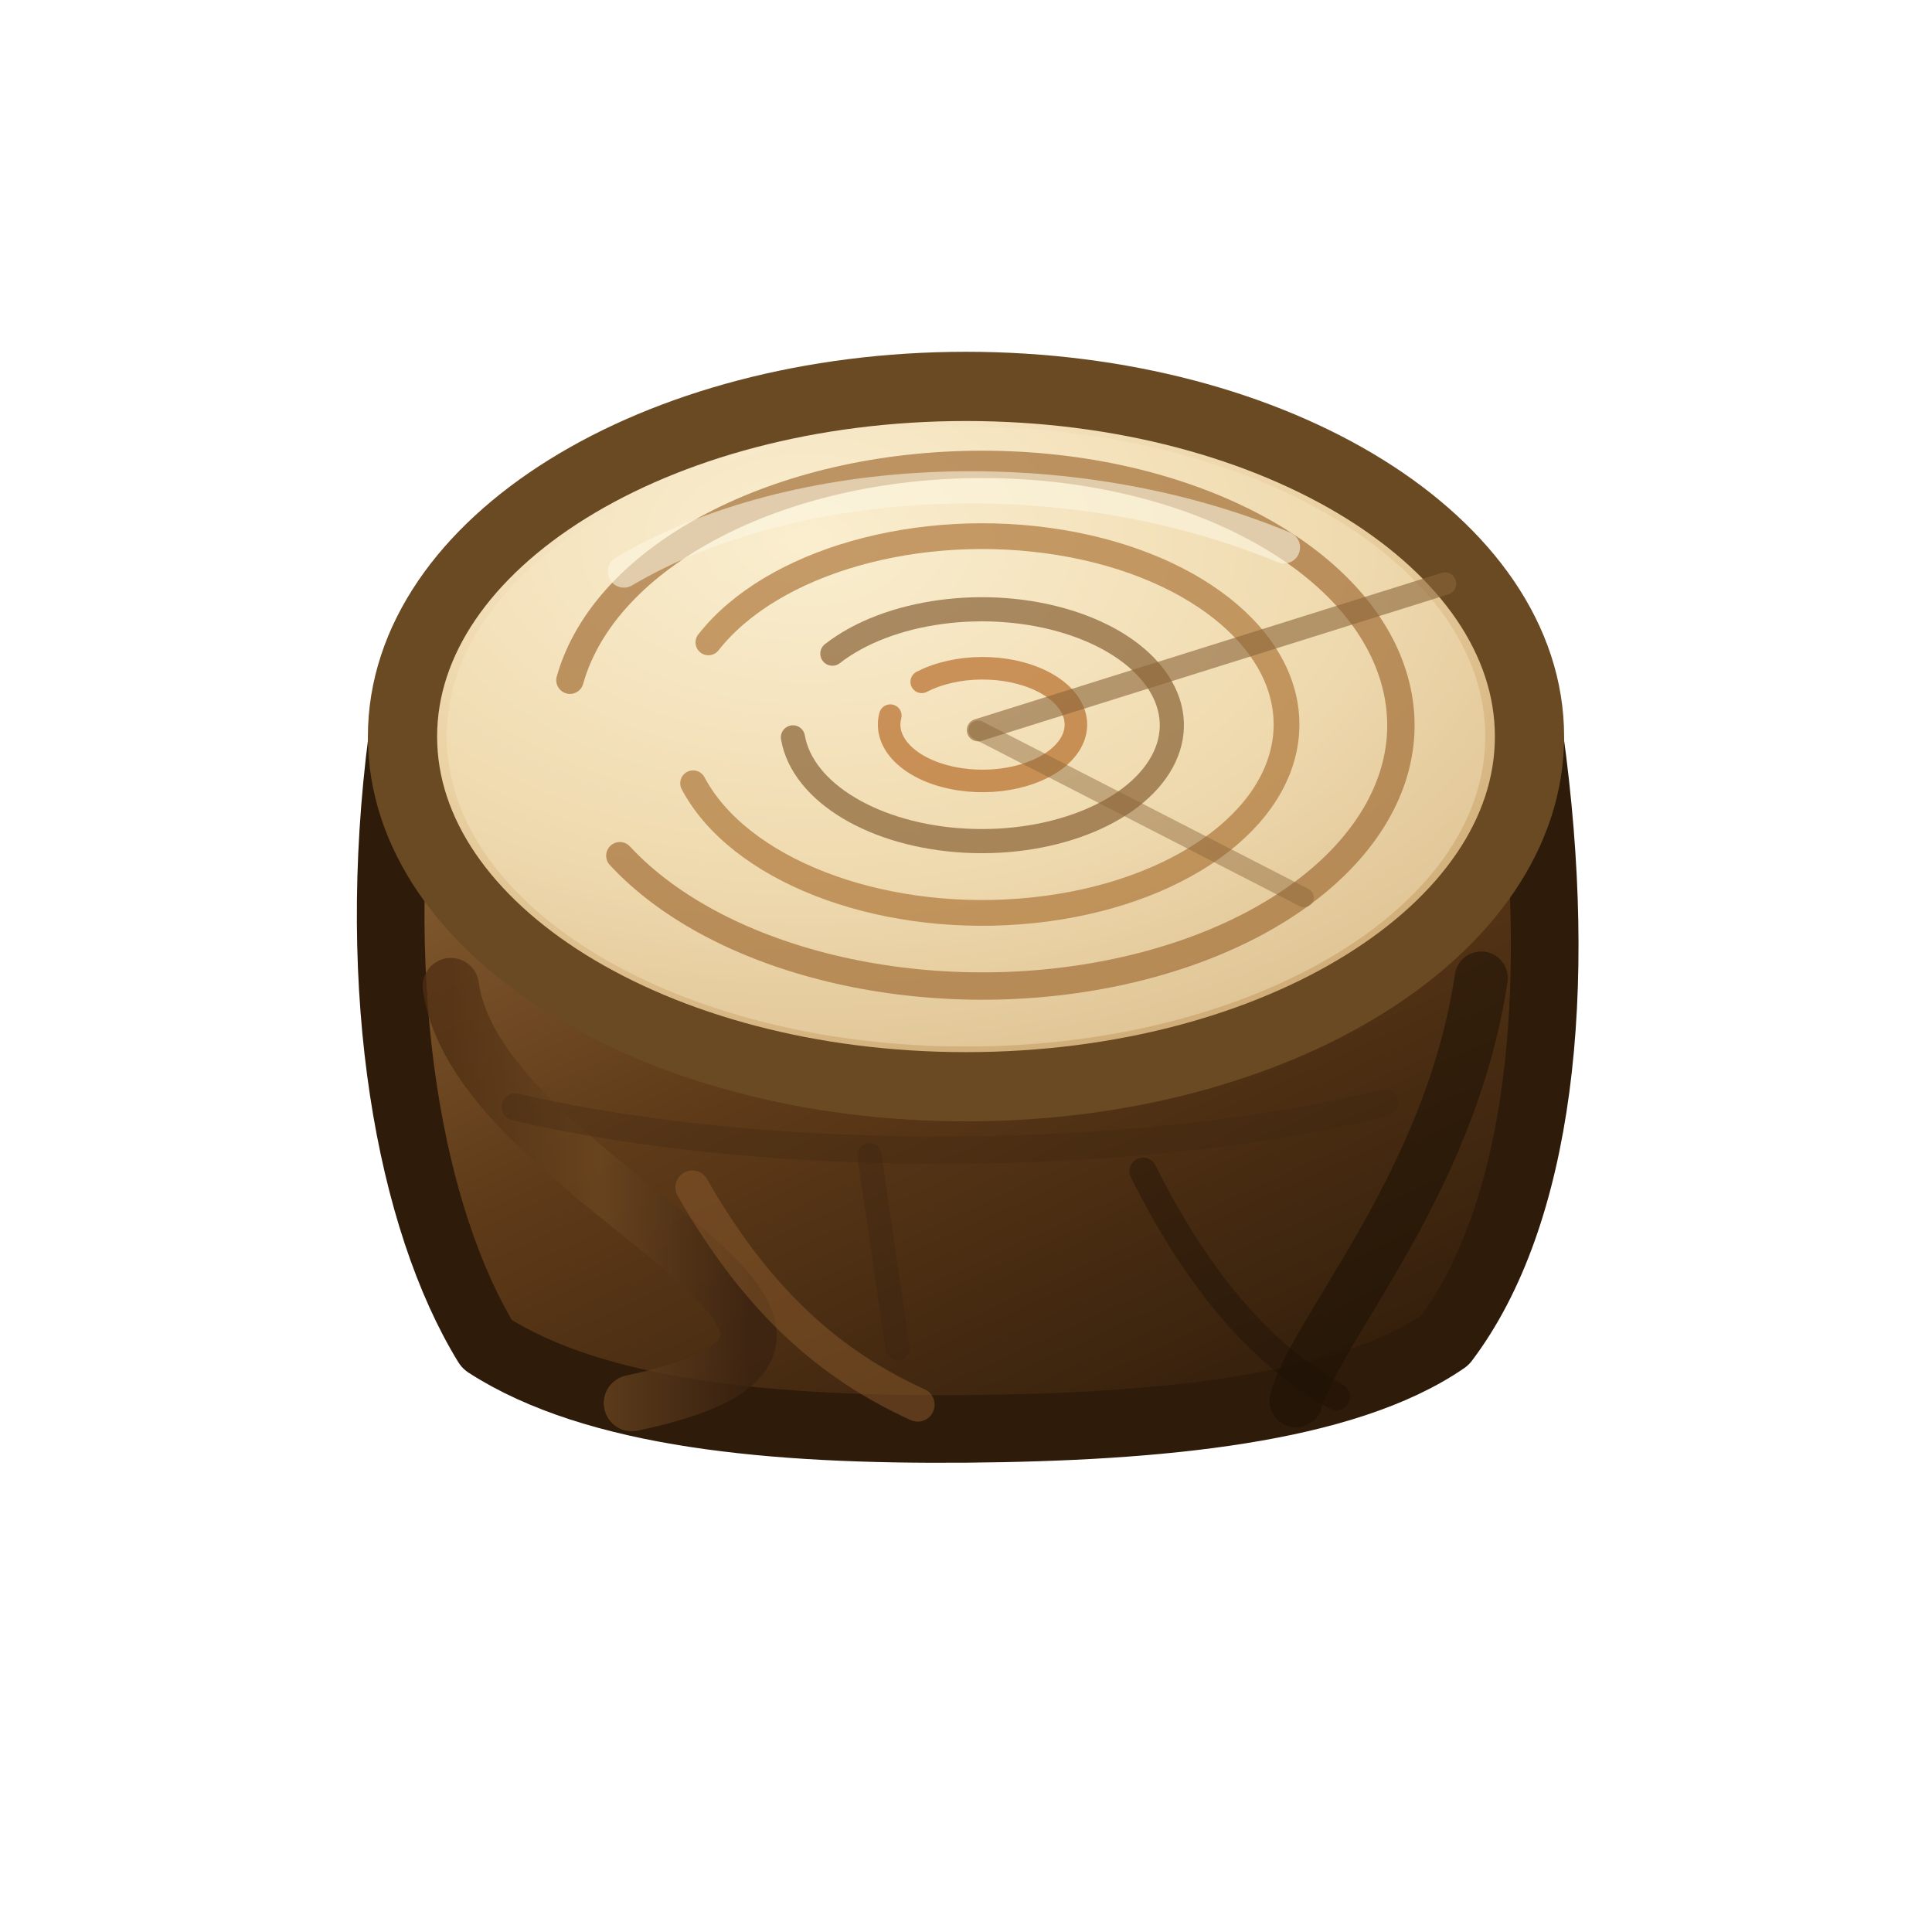
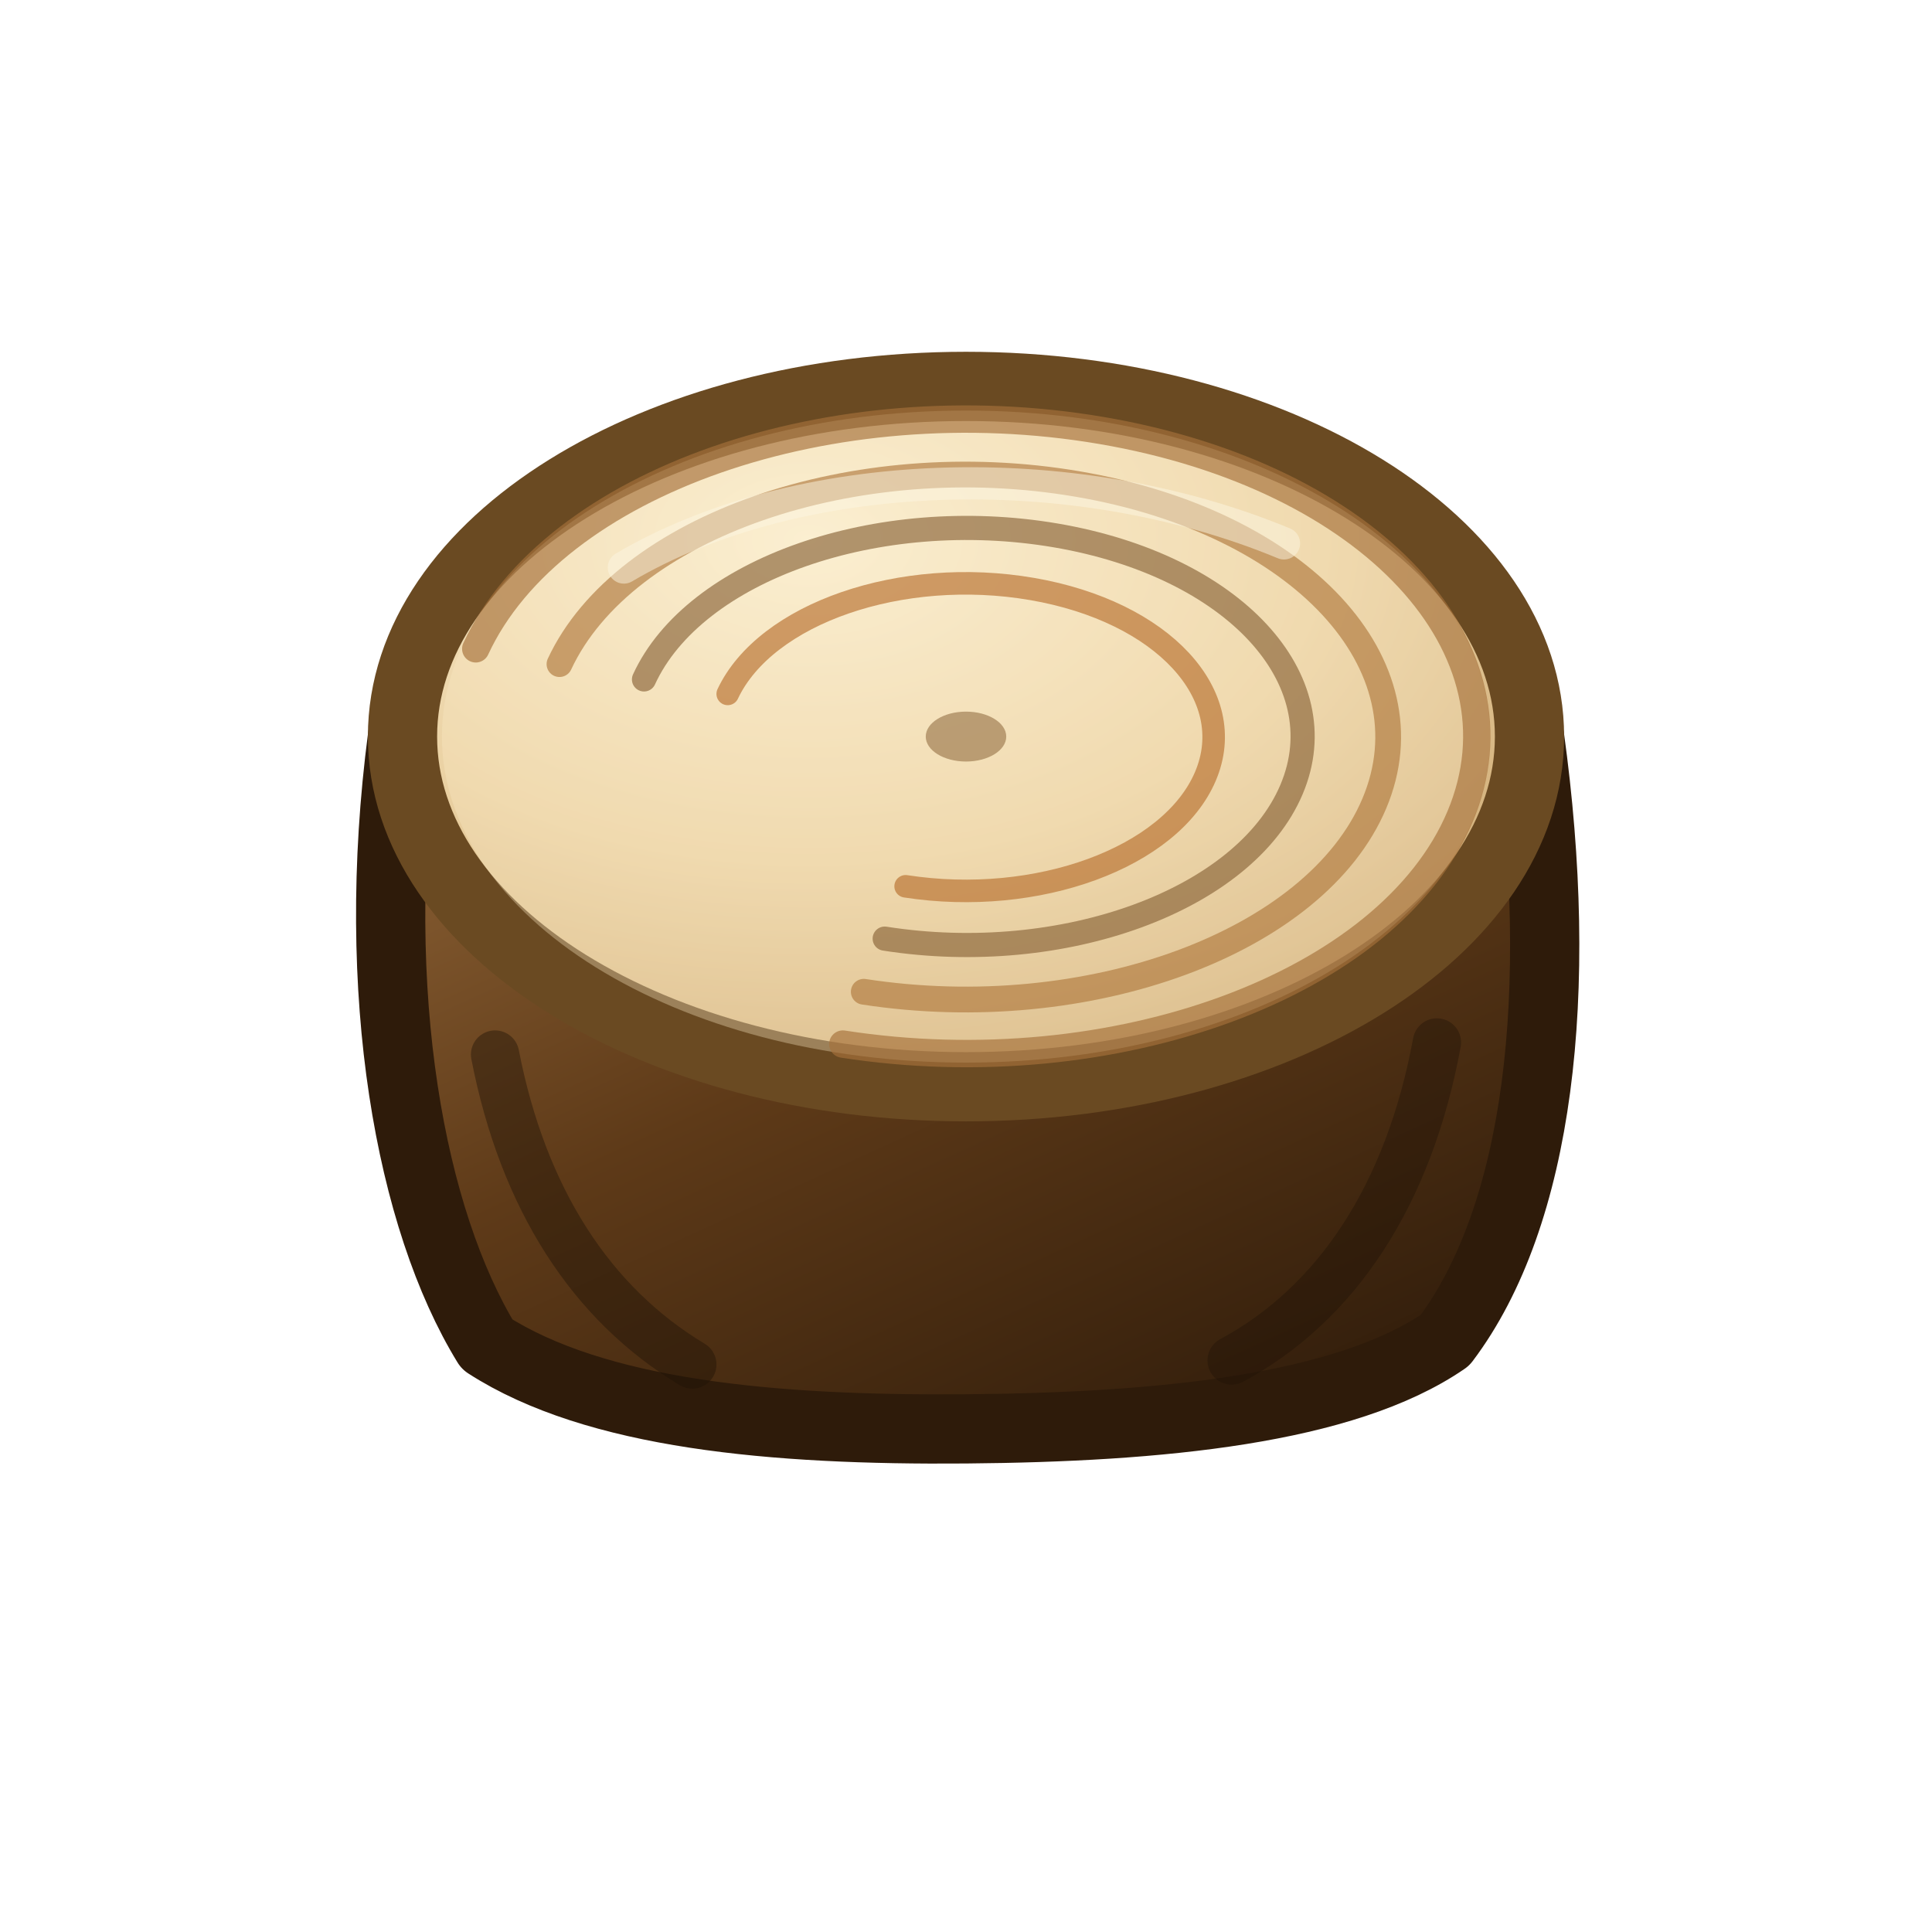
<svg xmlns="http://www.w3.org/2000/svg" viewBox="0 0 24 24" width="24" height="24" stroke-linecap="round" stroke-linejoin="round" role="img" aria-label="木质调">
  <defs>
    <radialGradient id="wdFace" cx="0.36" cy="0.22" r="0.92">
      <stop offset="0" stop-color="#FCF2D8" />
      <stop offset="0.5" stop-color="#EBD2A4" />
      <stop offset="1" stop-color="#C39B62" />
    </radialGradient>
    <linearGradient id="wdBark" x1="0.12" y1="0" x2="0.88" y2="1">
      <stop offset="0" stop-color="#8A6034" />
      <stop offset="0.42" stop-color="#5E3A18" />
      <stop offset="1" stop-color="#2E1B0A" />
    </linearGradient>
    <linearGradient id="wdBarkL" x1="0" y1="0" x2="1" y2="0">
      <stop offset="0" stop-color="#4E2E12" />
      <stop offset="0.5" stop-color="#6B4620" />
      <stop offset="1" stop-color="#3A2210" />
    </linearGradient>
  </defs>
-   <path d="M 5 9.15 C 4.58 12.35 5.1 15.15 6.05 16.7 C 7.4 17.57 9.6 17.77 12 17.75 C 14.4 17.73 16.7 17.51 17.95 16.65 C 19.12 15.1 19.44 12.33 19 9.15 C 15.85 13.92 8.15 13.92 5 9.15 Z" fill="url(#wdBark)" stroke="#2E1B0A" stroke-width="0.84" />
-   <path d="M 5.6 12.25 C 5.95 14.75 12 16.55 7.85 17.43" fill="none" stroke="url(#wdBarkL)" stroke-width="0.7" opacity="0.75" />
-   <path d="M 18.4 12.15 C 18.02 14.7 16.35 16.5 16.1 17.4" fill="none" stroke="#1C1004" stroke-width="0.66" opacity="0.55" />
-   <path d="M 8.6 14.75 C 9.4 16.15 10.3 16.95 11.4 17.45" fill="none" stroke="#8A5A2C" stroke-width="0.42" opacity="0.5" />
-   <path d="M 14.2 14.55 C 14.9 15.95 15.7 16.85 16.6 17.35" fill="none" stroke="#1C1004" stroke-width="0.34" opacity="0.4" />
-   <path d="M 10.8 14.35 L 11.15 16.75" fill="none" stroke="#3A2210" stroke-width="0.3" opacity="0.35" />
+   <path d="M 5 9.15 C 4.58 12.35 5.1 15.15 6.05 16.7 C 7.4 17.57 9.6 17.77 12 17.75 C 14.4 17.73 16.7 17.51 17.95 16.65 C 19.12 15.1 19.44 12.33 19 9.15 C 15.85 13.92 8.15 13.92 5 9.15 Z" fill="url(#wdBark)" stroke="#2E1B0A" stroke-width="0.86" />
+   <path d="M 6.15 13.1 C 6.5 14.9 7.35 16.2 8.6 16.95" fill="none" stroke="#1C1004" stroke-width="0.6" opacity="0.42" />
+   <path d="M 17.85 12.95 C 17.5 14.85 16.6 16.2 15.3 16.9" fill="none" stroke="#1C1004" stroke-width="0.6" opacity="0.38" />
  <ellipse cx="12" cy="9.15" rx="7" ry="4.35" fill="url(#wdFace)" stroke="#6A4A22" stroke-width="0.86" />
-   <ellipse cx="12" cy="9.15" rx="6.45" ry="3.85" fill="#F8E8C4" stroke="none" opacity="0.4" />
-   <path d="M 7.08 8.45 A 5.2 3.24 0 1 1 7.7 10.63" fill="none" stroke="#A5713A" stroke-width="0.34" opacity="0.72" />
-   <path d="M 8.8 7.98 A 3.78 2.34 0 1 1 8.61 9.73" fill="none" stroke="#B07A3E" stroke-width="0.32" opacity="0.72" />
-   <path d="M 10.34 8.12 A 2.36 1.44 0 1 1 9.85 9.16" fill="none" stroke="#8A6438" stroke-width="0.3" opacity="0.72" />
-   <path d="M 11.45 8.47 A 1.16 0.7 0 1 1 11.06 8.89" fill="none" stroke="#B8702F" stroke-width="0.28" opacity="0.72" />
-   <path d="M 12.15 9.07 L 17.95 7.25" fill="none" stroke="#8A6438" stroke-width="0.28" opacity="0.6" />
-   <path d="M 12.15 9.07 L 16.2 11.15" fill="none" stroke="#8A6438" stroke-width="0.24" opacity="0.45" />
-   <path d="M 7.75 7.1 C 9.9 5.83 13.3 5.7 15.95 6.8" fill="none" stroke="#FCF6E2" stroke-width="0.4" opacity="0.58" />
-   <path d="M 6.4 13.75 C 9.6 14.5 14.2 14.45 17.2 13.7" fill="none" stroke="#3E2410" stroke-width="0.34" opacity="0.3" />
+   <ellipse cx="12" cy="9.15" rx="6.51" ry="4.05" fill="#F8E8C4" stroke="none" opacity="0.35" />
+   <path d="M 5.91 8.06 A 6.34 3.94 0 1 1 10.47 12.97" fill="none" stroke="#A5713A" stroke-width="0.34" opacity="0.66" />
+   <path d="M 6.95 8.25 A 5.25 3.26 0 1 1 10.73 12.32" fill="none" stroke="#B07A3E" stroke-width="0.32" opacity="0.66" />
+   <path d="M 8 8.44 A 4.17 2.59 0 1 1 10.99 11.66" fill="none" stroke="#8A6438" stroke-width="0.3" opacity="0.66" />
+   <path d="M 9.04 8.62 A 3.08 1.91 0 1 1 11.25 11.01" fill="none" stroke="#B8702F" stroke-width="0.28" opacity="0.66" />
+   <ellipse cx="12" cy="9.15" rx="0.5" ry="0.31" fill="#8A6438" opacity="0.55" />
+   <path d="M 7.75 7.05 C 9.9 5.78 13.3 5.65 15.95 6.75" fill="none" stroke="#FCF6E2" stroke-width="0.4" opacity="0.5" />
</svg>
